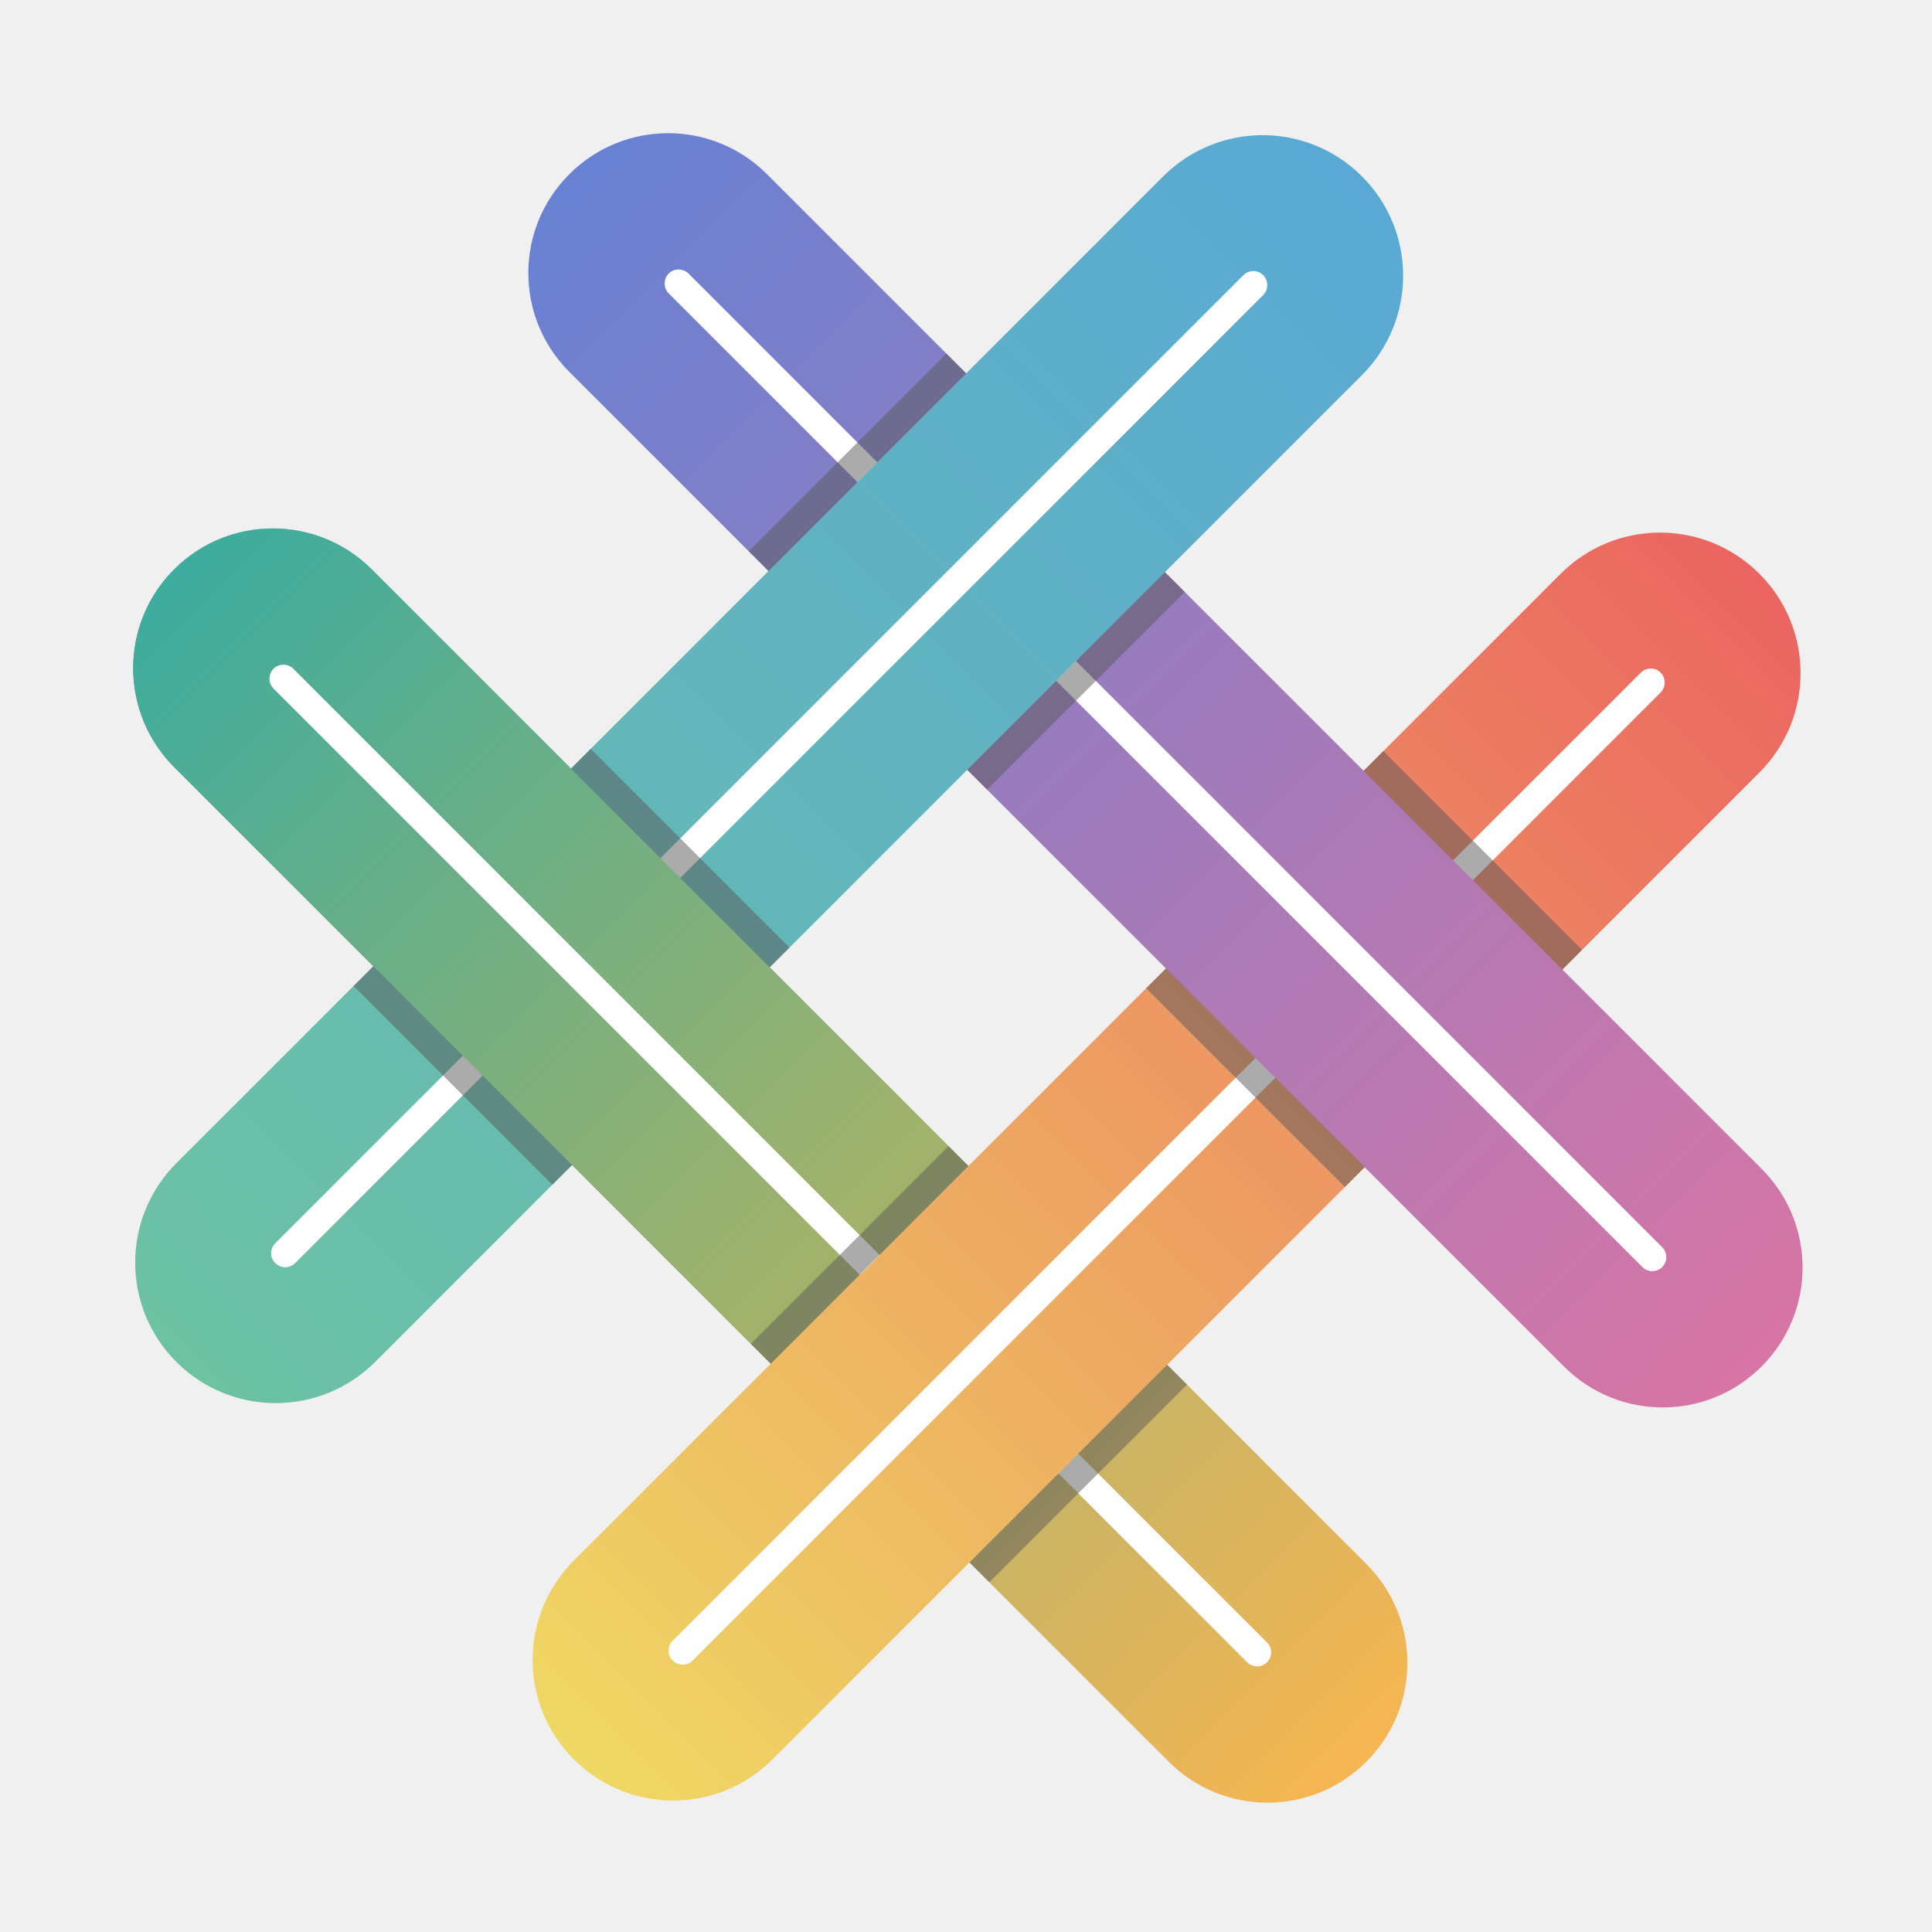
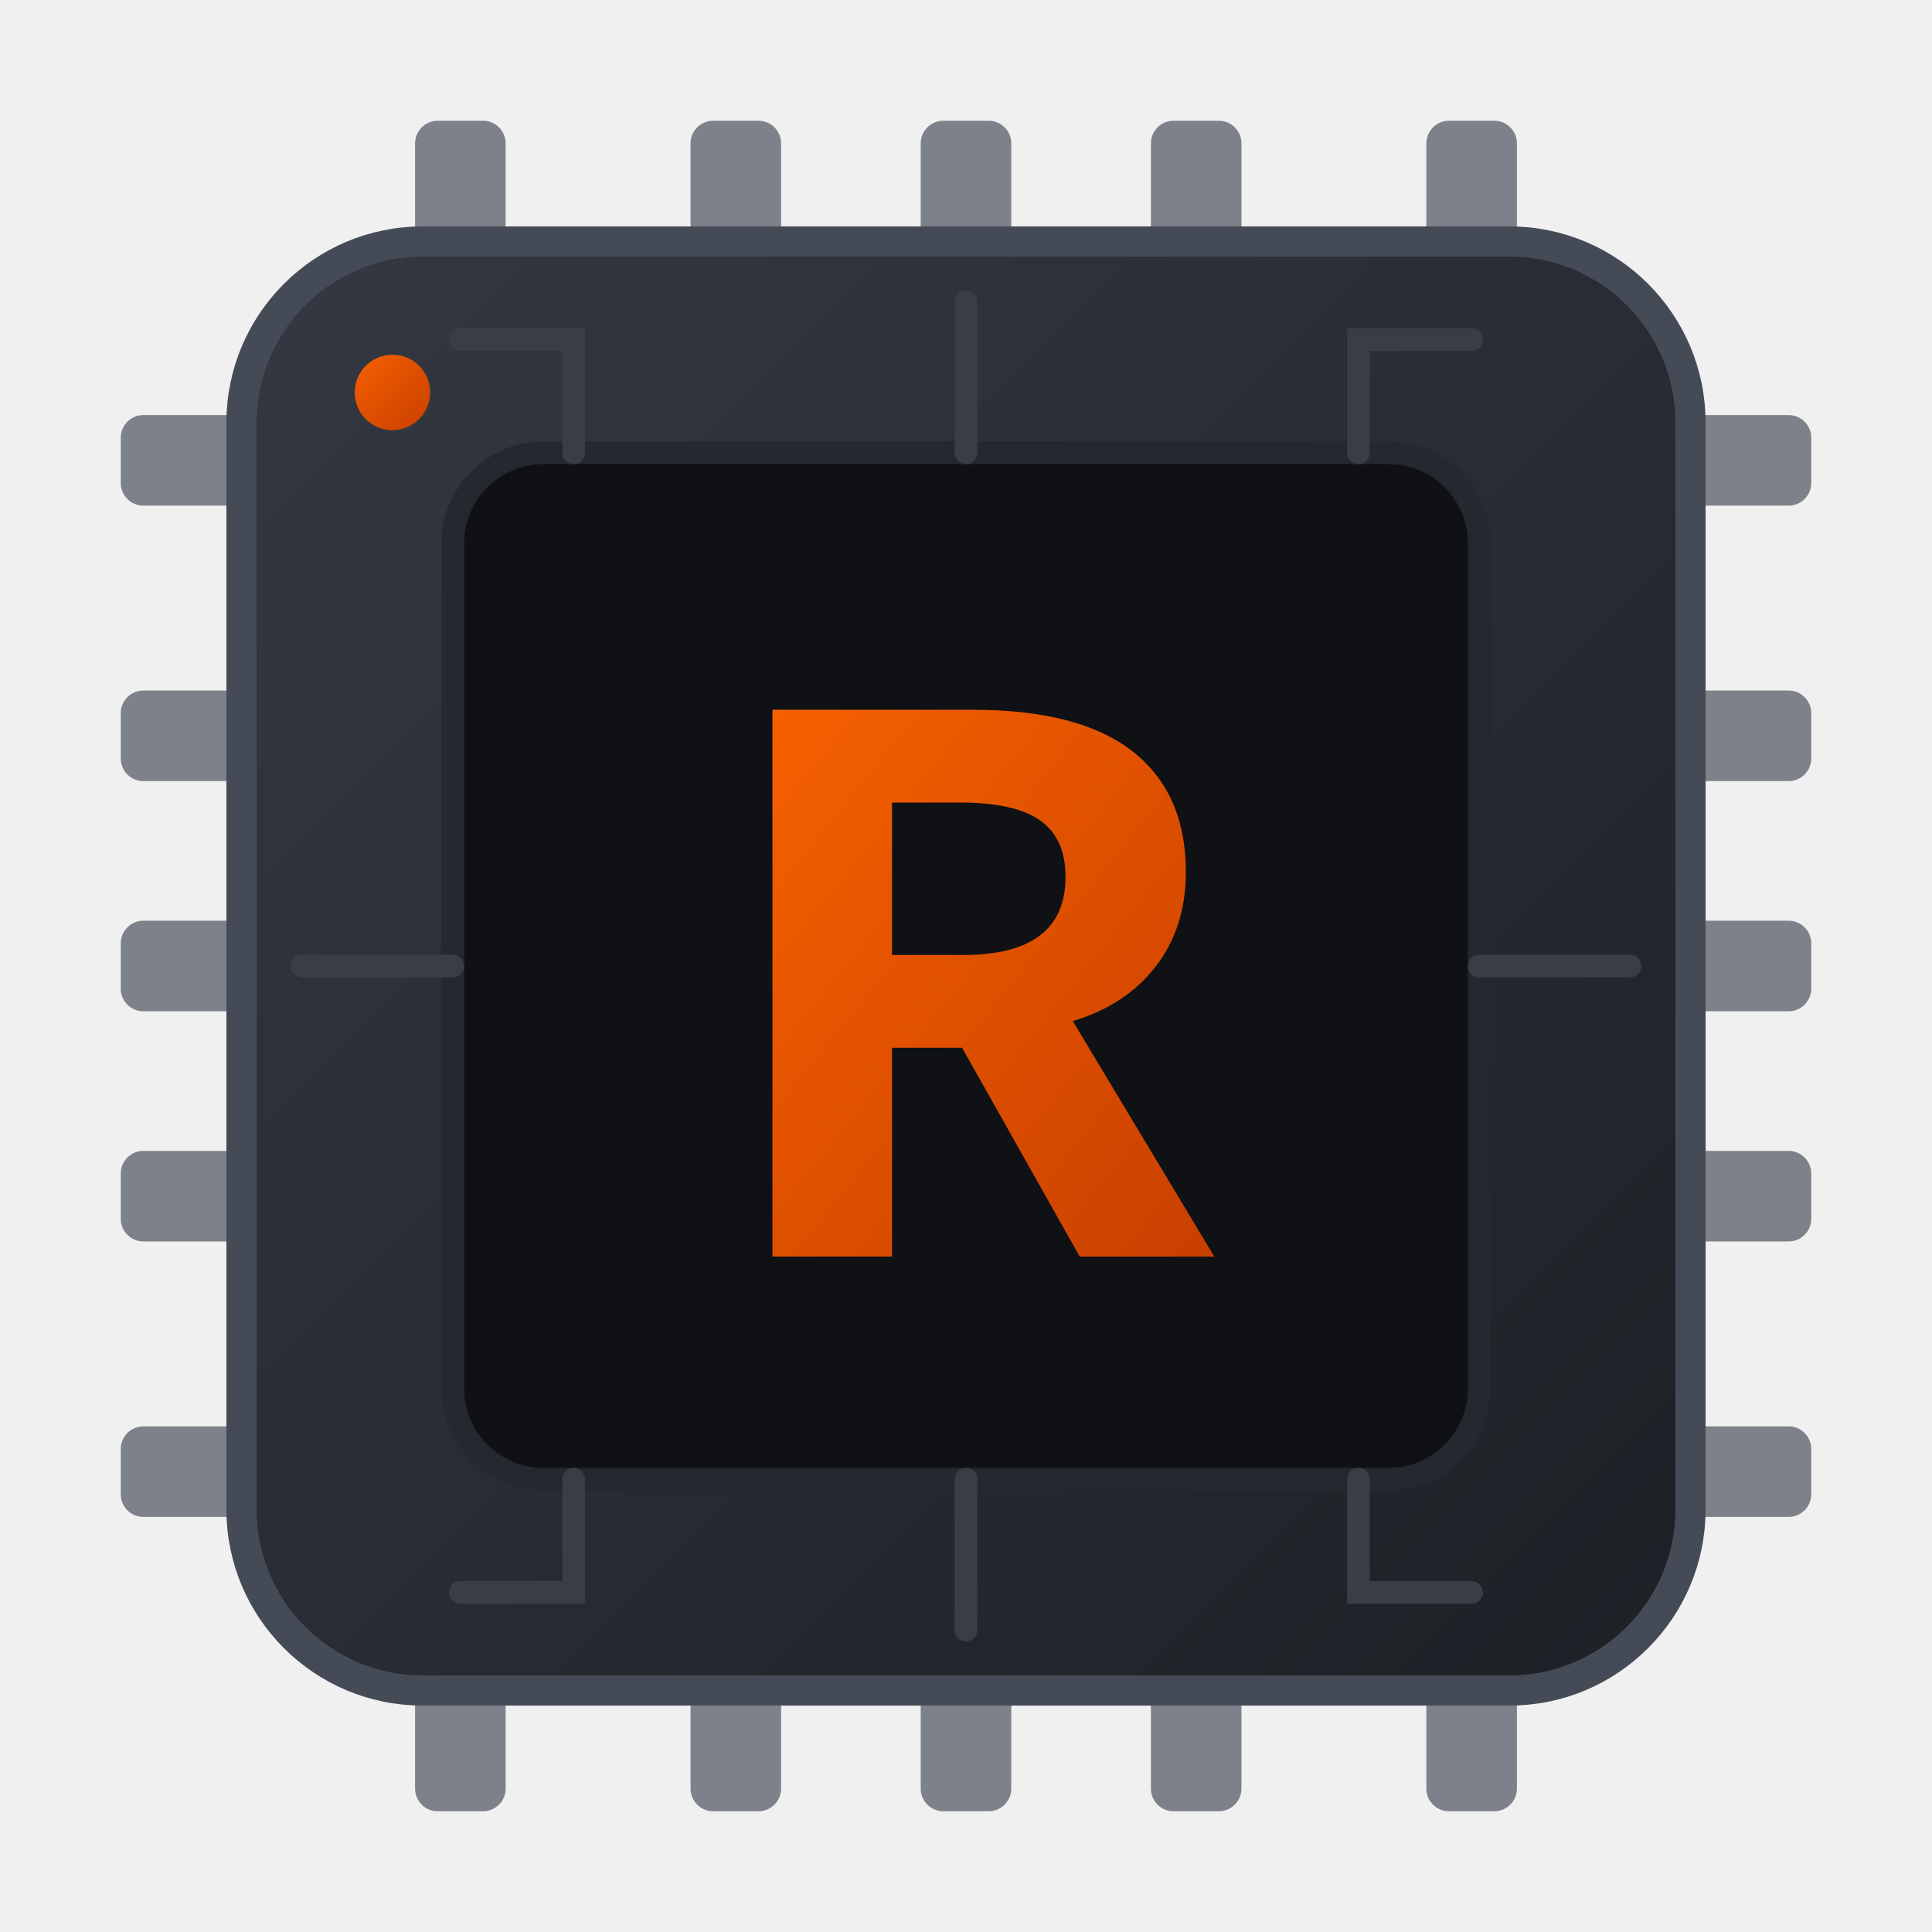
- <svg xmlns="http://www.w3.org/2000/svg" xmlns:ns1="https://www.edrawsoft.cn/xml/2017/SVGExtensions/" height="510" width="510" viewBox="0 0 510 510">
+ <svg xmlns="http://www.w3.org/2000/svg" width="512" height="512" viewBox="0 0 512 512">
  <defs>
-     <linearGradient x2="100%" id="lg1" y1="0%" y2="0%" x1="0%">
-       <stop offset="0.00" stop-color="#3dac9e" />
-       <stop offset="1.00" stop-color="#f7b651" />
+     <linearGradient id="chip-bg" x1="0%" y1="0%" x2="100%" y2="100%">
+       <stop offset="0%" stop-color="#343842" />
+       <stop offset="100%" stop-color="#1d2025" />
    </linearGradient>
-     <linearGradient x2="100%" id="lg2" y1="0%" y2="0%" x1="0%">
-       <stop offset="0.00" stop-color="#eb6461" />
-       <stop offset="1.00" stop-color="#efd963" />
-     </linearGradient>
-     <linearGradient x2="100%" id="lg3" y1="0%" y2="0%" x1="0%">
-       <stop offset="0.00" stop-color="#6781d3" />
-       <stop offset="1.00" stop-color="#d875a4" />
-     </linearGradient>
-     <linearGradient x2="100%" id="lg4" y1="0%" y2="0%" x1="0%">
-       <stop offset="0.00" stop-color="#59a9d5" />
-       <stop offset="1.00" stop-color="#6cc2a2" />
-     </linearGradient>
-     <linearGradient x2="100%" id="lg5" y1="0%" y2="0%" x1="0%">
-       <stop offset="0.00" stop-color="#3dac9e" />
-       <stop offset="1.00" stop-color="#a7b268" />
+     <linearGradient id="rust-color" x1="0%" y1="0%" x2="100%" y2="100%">
+       <stop offset="0%" stop-color="#f56000" />
+       <stop offset="100%" stop-color="#c83f00" />
    </linearGradient>
  </defs>
-   <g transform="translate(5.5,5.5)" ns1:name="页-1" id="page1">
-     <rect height="500" width="500" x="0" y="0" fill="none" />
-     <g transform="matrix(0.707107,0.707107,-0.707107,0.707107,249.1183,-63.85339)" id="group1">
-       <path d="M36.9,73.8L408.2,73.8L408.2,73.8C428.6,73.8,445.1,57.3,445.1,36.9C445.1,16.5,428.6,.0,408.2,.0L36.9,.0L36.9,.0C16.5,.0,.0,16.5,.0,36.9C.0,57.3,16.5,73.8,36.9,73.8z" fill-rule="nonzero" transform="translate(0.000151,258.1886)" id="shape2" fill="url(#lg1)" />
-       <path d="M3.7,7.4L367.2,7.4L367.2,7.4C369.3,7.4,370.9,5.7,370.9,3.7C370.9,1.7,369.3,.0,367.2,.0L3.7,.0L3.7,.0C1.7,.0,.0,1.7,.0,3.7C.0,5.7,1.7,7.4,3.7,7.4z" fill-rule="nonzero" transform="translate(37.09127,291.3843)" id="shape3" fill="#ffffff" />
-       <path d="M37.1,74.2L405.5,74.2L405.5,74.2C426.0,74.2,442.6,57.6,442.6,37.1C442.6,16.6,426.0,.0,405.5,.0L37.1,.0L37.1,.0C16.6,.0,.0,16.6,.0,37.1C.0,57.6,16.6,74.2,37.1,74.2z" fill-rule="nonzero" transform="matrix(0,1,-1,0,333.827,0)" id="shape4" fill="url(#lg2)" />
-       <path d="M3.7,7.4L365.1,7.4L365.1,7.4C367.2,7.4,368.8,5.8,368.8,3.7C368.8,1.7,367.2,.0,365.1,.0L3.7,.0L3.7,.0C1.7,.0,.0,1.7,.0,3.7C.0,5.8,1.7,7.4,3.7,7.4z" fill-rule="nonzero" transform="matrix(0,1,-1,0,300.4442,36.88384)" id="shape5" fill="#ffffff" />
-       <path d="M36.9,73.8L408.2,73.8L408.2,73.8C428.6,73.8,445.1,57.3,445.1,36.9C445.1,16.5,428.6,.0,408.2,.0L36.9,.0L36.9,.0C16.5,.0,.0,16.5,.0,36.9C.0,57.3,16.5,73.8,36.9,73.8z" fill-rule="nonzero" transform="translate(0,110.6522)" id="shape6" fill="url(#lg3)" />
-       <path d="M3.7,7.4L367.2,7.4L367.2,7.4C369.3,7.4,370.9,5.7,370.9,3.7C370.9,1.7,369.3,.0,367.2,.0L3.7,.0L3.7,.0C1.7,.0,.0,1.7,.0,3.7C.0,5.7,1.7,7.4,3.7,7.4z" fill-rule="nonzero" transform="translate(37.09127,143.8479)" id="shape7" fill="#ffffff" />
-       <path d="M37.1,74.2L405.5,74.2L405.5,74.2C426.0,74.2,442.6,57.6,442.6,37.1C442.6,16.6,426.0,.0,405.5,.0L37.1,.0L37.1,.0C16.6,.0,.0,16.6,.0,37.1C.0,57.6,16.6,74.2,37.1,74.2z" fill-rule="nonzero" transform="matrix(0,1,-1,0,185.4594,0)" id="shape8" fill="url(#lg4)" />
-       <path d="M3.7,7.4L365.1,7.4L365.1,7.4C367.2,7.4,368.8,5.8,368.8,3.7C368.8,1.7,367.2,.0,365.1,.0L3.7,.0L3.7,.0C1.7,.0,.0,1.7,.0,3.7C.0,5.8,1.7,7.4,3.7,7.4z" fill-rule="nonzero" transform="matrix(0,1,-1,0,152.0767,36.88396)" id="shape9" fill="#ffffff" />
-       <path d="M.0,36.9C.0,16.5,16.6,.0,37.1,.0L259.6,.0L259.6,73.8L37.1,73.8C16.6,73.8,.0,57.3,.0,36.9z" fill-rule="nonzero" transform="translate(0,258.1886)" id="shape10" fill="url(#lg5)" />
-       <path d="M3.7,7.4L218.8,7.4L218.8,7.4C220.9,7.4,222.6,5.7,222.6,3.7C222.6,1.7,220.9,.0,218.8,.0L3.7,.0L3.7,.0C1.7,.0,.0,1.7,.0,3.7C.0,5.7,1.7,7.4,3.7,7.4zM222.6,7.4L222.6,.0L140.9,.0L140.9,7.4L222.6,7.4z" fill-rule="nonzero" transform="translate(37.09176,291.3843)" id="shape11" fill="#ffffff" />
-       <path d="M7.4,73.8L7.4,.0L.0,.0L.0,73.8L7.4,73.8z" fill-rule="nonzero" fill-opacity="0.50" transform="translate(103.8573,110.6522)" id="shape12" fill="#595959" />
-       <path d="M7.4,73.8L7.4,.0L.0,.0L.0,73.8L7.4,73.8z" fill-rule="nonzero" fill-opacity="0.50" transform="translate(185.4594,110.6521)" id="shape13" fill="#595959" />
-       <path d="M7.4,73.8L7.4,.0L.0,.0L.0,73.8L7.4,73.8z" fill-rule="nonzero" fill-opacity="0.50" transform="translate(252.2248,258.1886)" id="shape14" fill="#595959" />
-       <path d="M7.4,73.8L7.4,.0L.0,.0L.0,73.8L7.4,73.8z" fill-rule="nonzero" fill-opacity="0.50" transform="translate(333.827,258.1886)" id="shape15" fill="#595959" />
-       <path d="M7.4,74.2L7.4,.0L.0,.0L.0,74.2L7.4,74.2z" fill-rule="nonzero" fill-opacity="0.50" transform="matrix(0,1,-1,0,185.4594,250.8118)" id="shape16" fill="#595959" />
-       <path d="M7.4,74.2L7.4,.0L.0,.0L.0,74.2L7.4,74.2z" fill-rule="nonzero" fill-opacity="0.50" transform="matrix(0,1,-1,0,185.4592,331.9569)" id="shape17" fill="#595959" />
-       <path d="M7.4,74.2L7.4,.0L.0,.0L.0,74.2L7.4,74.2z" fill-rule="nonzero" fill-opacity="0.50" transform="matrix(0,1,-1,0,333.827,103.2754)" id="shape18" fill="#595959" />
-       <path d="M7.4,74.2L7.4,.0L.0,.0L.0,74.2L7.4,74.2z" fill-rule="nonzero" fill-opacity="0.50" transform="matrix(0,1,-1,0,333.827,184.4204)" id="shape19" fill="#595959" />
-     </g>
+   <g fill="#7d818a">
+     <rect x="110" y="32" width="24" height="40" rx="6" />
+     <rect x="183" y="32" width="24" height="40" rx="6" />
+     <rect x="256" y="32" width="24" height="40" rx="6" transform="translate(-12, 0)" />
+     <rect x="305" y="32" width="24" height="40" rx="6" />
+     <rect x="378" y="32" width="24" height="40" rx="6" />
+     <rect x="110" y="440" width="24" height="40" rx="6" />
+     <rect x="183" y="440" width="24" height="40" rx="6" />
+     <rect x="256" y="440" width="24" height="40" rx="6" transform="translate(-12, 0)" />
+     <rect x="305" y="440" width="24" height="40" rx="6" />
+     <rect x="378" y="440" width="24" height="40" rx="6" />
+     <rect x="32" y="110" width="40" height="24" rx="6" />
+     <rect x="32" y="183" width="40" height="24" rx="6" />
+     <rect x="32" y="256" width="40" height="24" rx="6" transform="translate(0, -12)" />
+     <rect x="32" y="305" width="40" height="24" rx="6" />
+     <rect x="32" y="378" width="40" height="24" rx="6" />
+     <rect x="440" y="110" width="40" height="24" rx="6" />
+     <rect x="440" y="183" width="40" height="24" rx="6" />
+     <rect x="440" y="256" width="40" height="24" rx="6" transform="translate(0, -12)" />
+     <rect x="440" y="305" width="40" height="24" rx="6" />
+     <rect x="440" y="378" width="40" height="24" rx="6" />
  </g>
+   <rect x="64" y="64" width="384" height="384" rx="48" fill="url(#chip-bg)" stroke="#454b56" stroke-width="8" />
+   <rect x="120" y="120" width="272" height="272" rx="24" fill="#0f1115" stroke="#25282e" stroke-width="6" />
+   <text x="256" y="333" font-family="'Trebuchet MS', 'Courier New', monospace" font-size="220" font-weight="900" fill="url(#rust-color)" text-anchor="middle">R</text>
+   <g stroke="#3a3d45" stroke-width="6" stroke-linecap="round">
+     <path d="M 120 256 L 80 256" />
+     <path d="M 392 256 L 432 256" />
+     <path d="M 256 120 L 256 80" />
+     <path d="M 256 392 L 256 432" />
+     <path d="M 152 120 L 152 90 L 122 90" fill="none" />
+     <path d="M 360 120 L 360 90 L 390 90" fill="none" />
+     <path d="M 152 392 L 152 422 L 122 422" fill="none" />
+     <path d="M 360 392 L 360 422 L 390 422" fill="none" />
+   </g>
+   <circle cx="104" cy="104" r="10" fill="url(#rust-color)" />
</svg>
